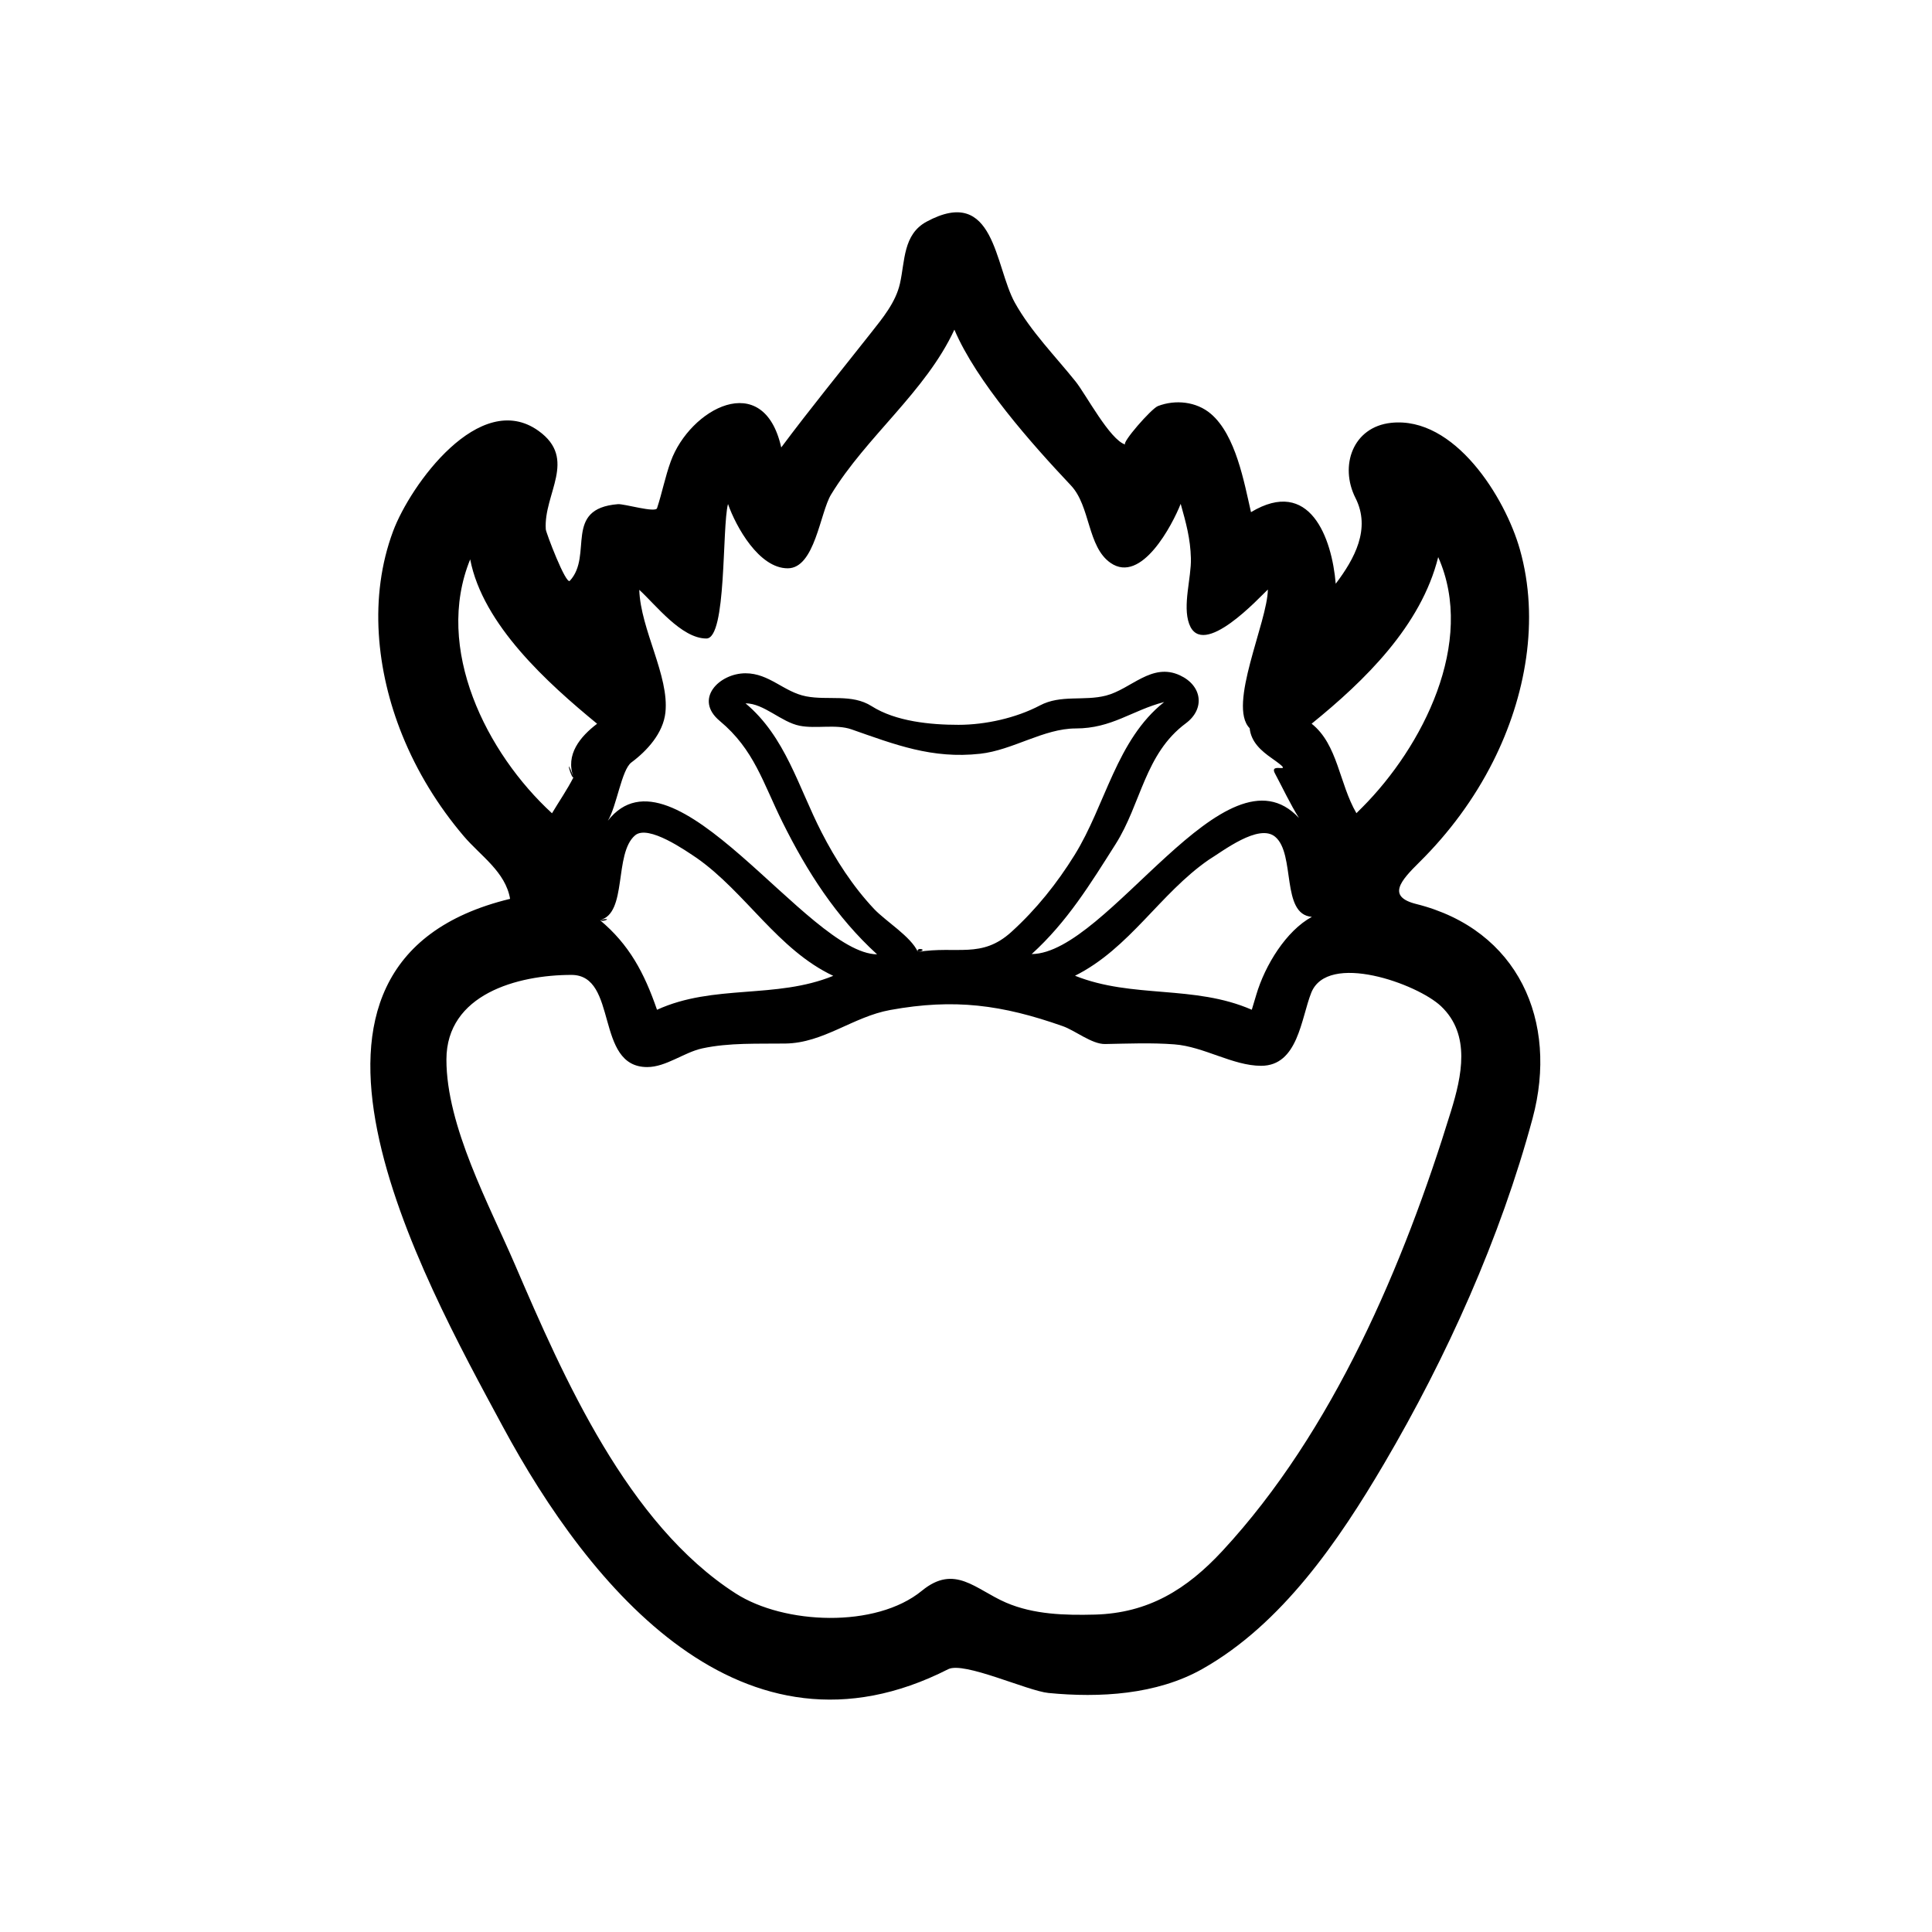
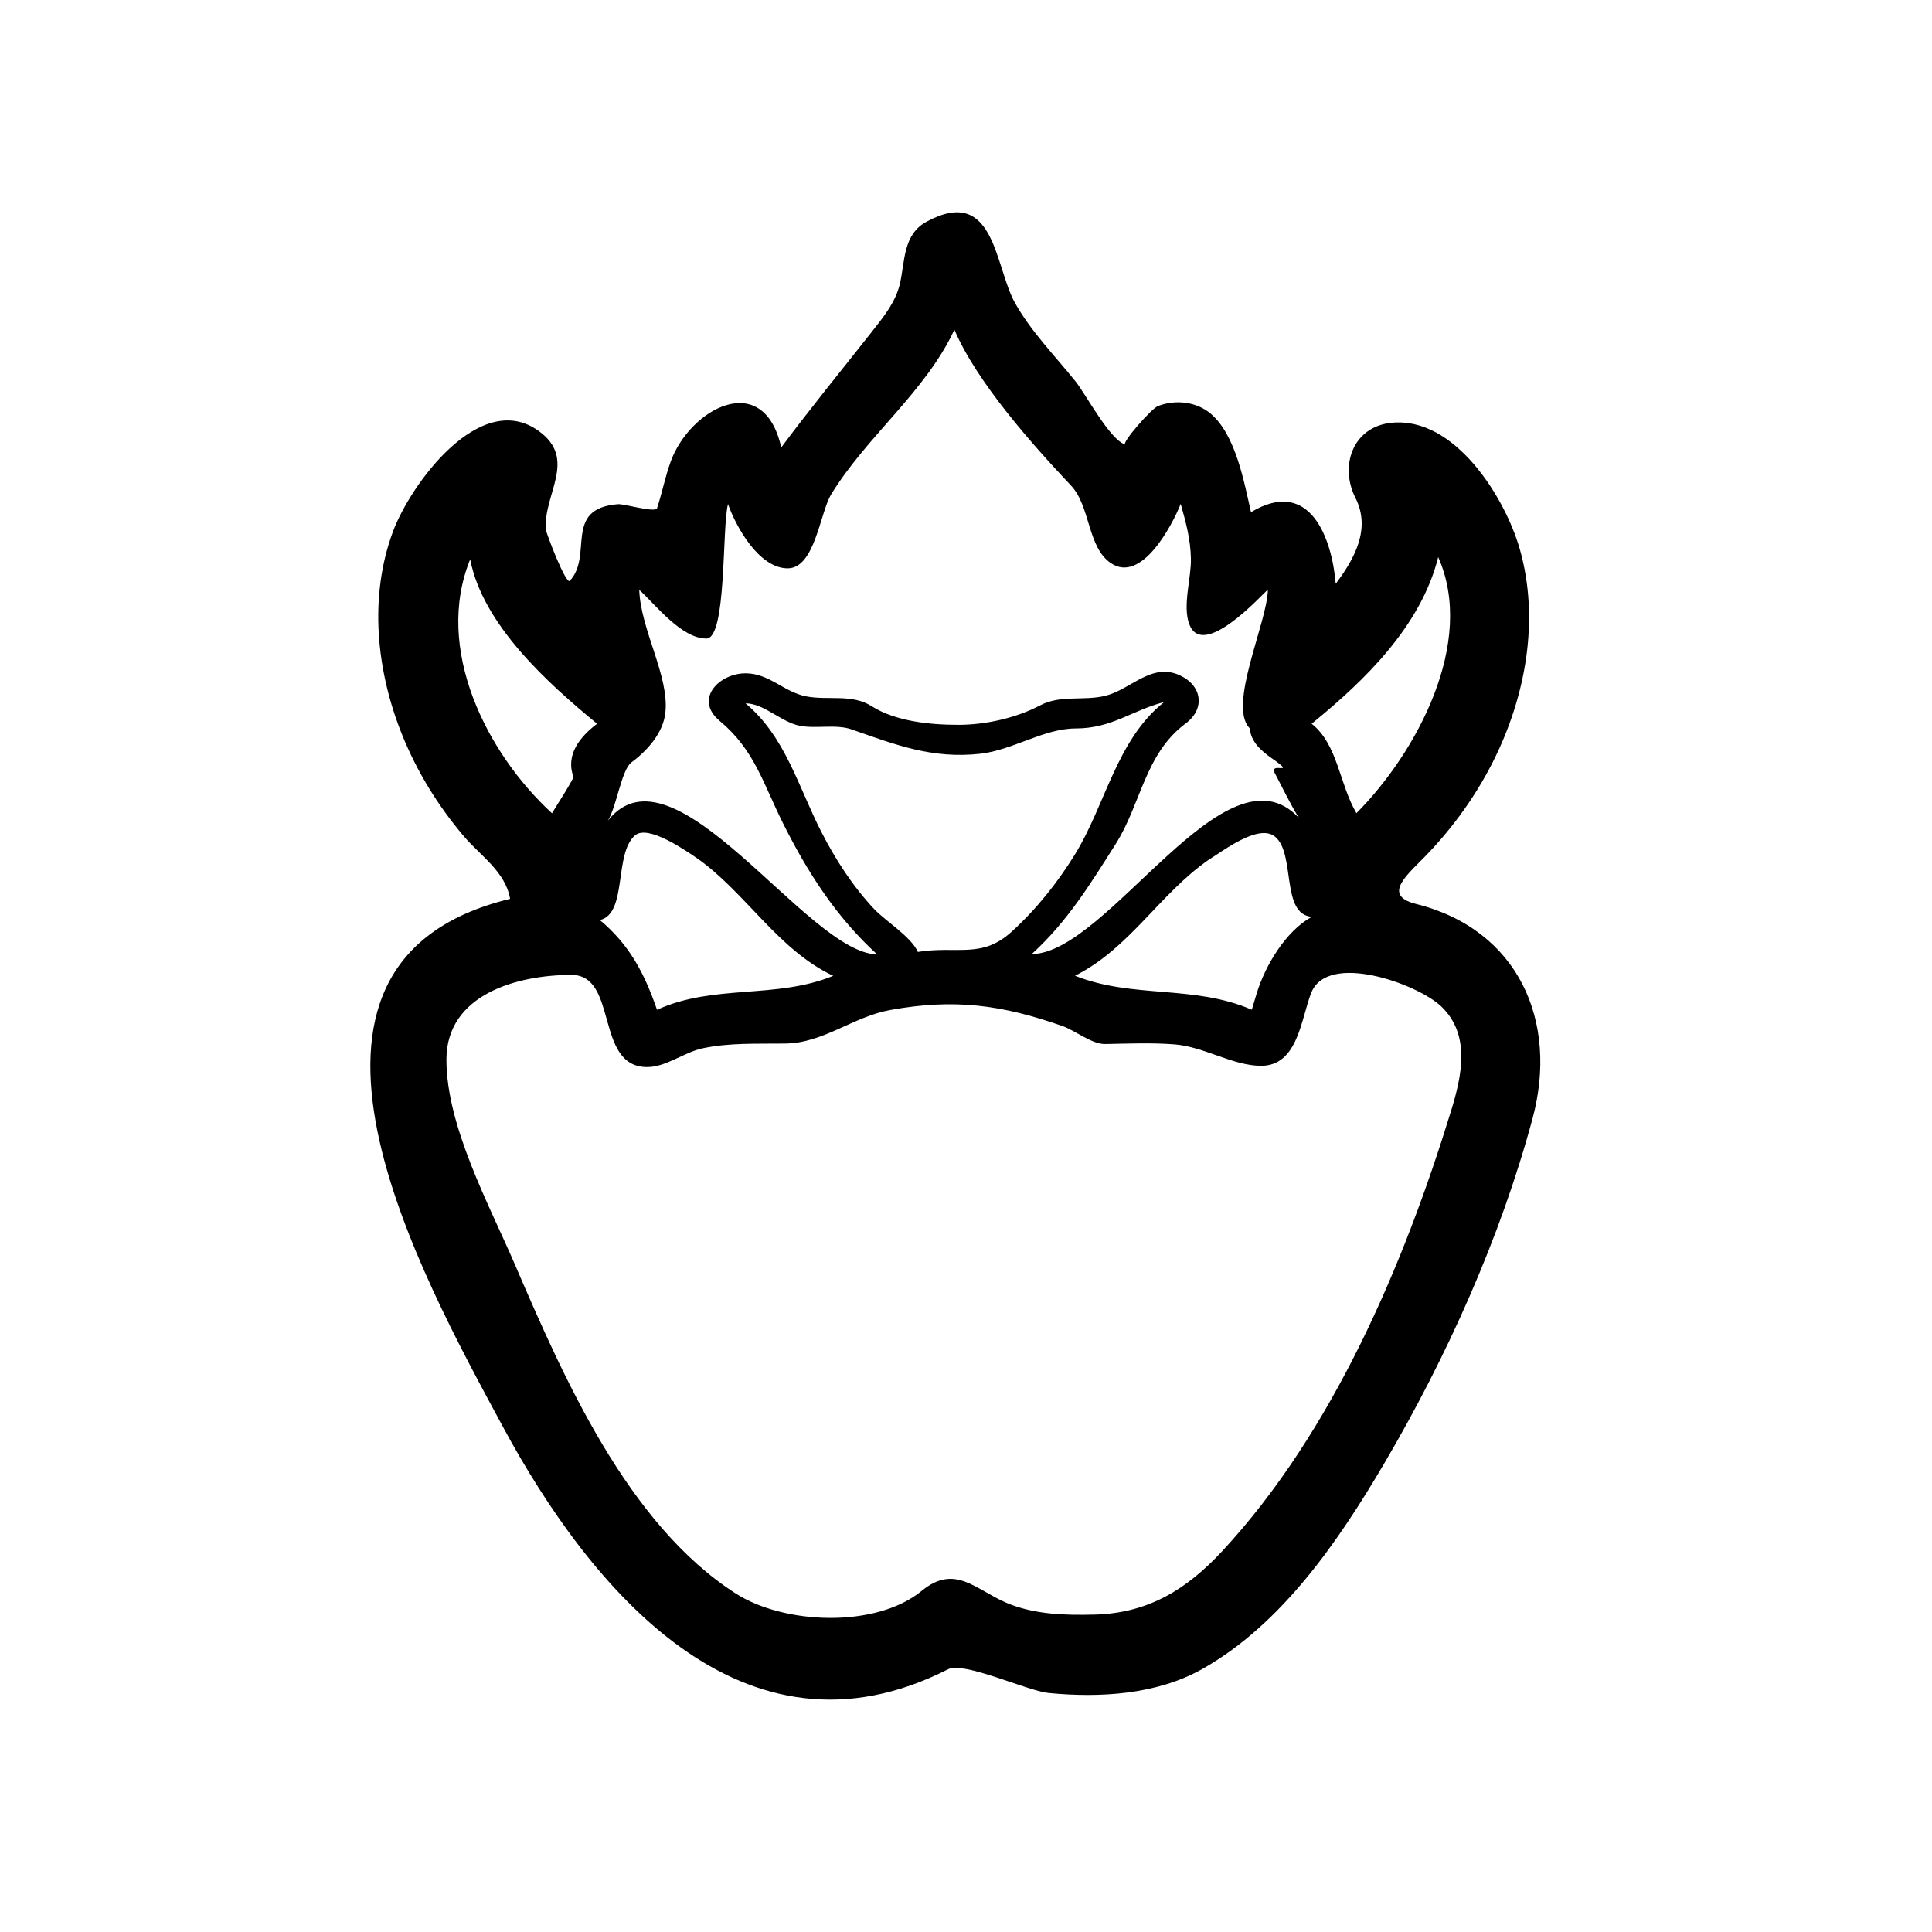
<svg xmlns="http://www.w3.org/2000/svg" version="1.1" id="Layer_1" x="0px" y="0px" width="90px" height="90px" viewBox="0 0 90 90" enable-background="new 0 0 90 90" xml:space="preserve">
-   <path d="M65.977,42.113c-1.389-0.348-0.726-1.088,0.145-1.95c1.384-1.368,2.557-2.952,3.432-4.691  c1.515-3.009,2.179-6.594,1.246-9.884c-0.683-2.41-3.036-6.207-5.996-5.891c-1.794,0.192-2.413,2.015-1.66,3.502  c0.727,1.438-0.048,2.838-0.921,3.994c-0.178-2.142-1.208-4.978-3.947-3.335c-0.322-1.403-0.708-3.586-1.867-4.578  c-0.674-0.577-1.656-0.676-2.468-0.364c-0.309,0.119-1.717,1.734-1.521,1.793c-0.719-0.216-1.838-2.343-2.315-2.938  c-0.951-1.186-2.081-2.328-2.825-3.663c-0.95-1.704-0.931-5.5-4.115-3.782c-1.099,0.593-1.004,1.83-1.241,2.88  c-0.197,0.878-0.807,1.611-1.35,2.3c-1.4,1.777-2.829,3.524-4.181,5.338c-0.825-3.683-4.261-1.797-5.149,0.656  c-0.259,0.715-0.4,1.455-0.636,2.173c-0.075,0.228-1.532-0.21-1.824-0.187c-2.564,0.206-1.138,2.384-2.24,3.571  c-0.181,0.195-1.108-2.239-1.119-2.399c-0.112-1.653,1.494-3.274-0.34-4.588c-2.739-1.961-5.972,2.527-6.773,4.675  c-1.141,3.056-0.778,6.515,0.424,9.493c0.691,1.712,1.67,3.304,2.865,4.71c0.785,0.924,1.945,1.659,2.161,2.924  c-12.287,2.977-4.094,17.616-0.34,24.582c4.043,7.503,11.165,16.179,20.748,11.304c0.732-0.372,3.697,1.012,4.67,1.107  c2.384,0.233,5.04,0.083,7.168-1.117c3.714-2.094,6.358-5.977,8.468-9.564c2.918-4.964,5.42-10.521,6.919-16.091  C72.609,47.577,70.731,43.304,65.977,42.113C65.583,42.014,69.704,43.046,65.977,42.113z M50.999,75.214  c-1.381,0.036-2.84-0.001-4.13-0.556c-1.429-0.615-2.387-1.815-3.923-0.556c-2.146,1.761-6.419,1.574-8.673,0.128  C29.236,71,26.253,64.175,23.991,58.917c-1.195-2.78-3.199-6.455-3.195-9.562c0.004-3.04,3.312-3.94,5.823-3.94  c2.199,0,1.071,4.293,3.531,4.293c0.878,0,1.712-0.685,2.565-0.87c1.261-0.272,2.588-0.208,3.873-0.226  c1.78-0.025,3.145-1.248,4.884-1.563c2.992-0.544,5.213-0.241,8.038,0.754c0.578,0.204,1.357,0.843,1.969,0.832  c1.074-0.02,2.152-0.066,3.225,0.015c1.377,0.103,2.725,0.999,4.045,0.999c1.72,0,1.86-2.211,2.334-3.402  c0.765-1.92,4.942-0.419,6.047,0.628c1.398,1.326,0.962,3.261,0.464,4.882c-2.198,7.157-5.491,14.921-10.642,20.483  C55.284,74.042,53.494,75.147,50.999,75.214C50.793,75.219,53.698,75.142,50.999,75.214z M32.906,29.744  c0.953,0,0.72-5.172,1.007-6.265c0.371,1.054,1.442,2.995,2.782,2.995c1.266,0,1.505-2.594,2.02-3.438  c1.65-2.707,4.404-4.789,5.744-7.679c1.033,2.428,3.61,5.329,5.431,7.259c0.912,0.968,0.758,2.853,1.844,3.606  c1.443,1,2.886-1.788,3.267-2.751c0.247,0.88,0.453,1.618,0.476,2.542c0.023,0.902-0.396,2.191-0.081,3.051  c0.617,1.69,3.311-1.276,3.666-1.602c-0.016,1.511-1.887,5.411-0.848,6.461c0.066,0.647,0.54,1.055,1.032,1.4  c1.236,0.866-0.167,0.117,0.144,0.702c0.369,0.693,0.705,1.414,1.121,2.081c-3.393-3.668-8.892,6.313-12.451,6.338  c1.651-1.499,2.73-3.26,3.908-5.12c1.195-1.884,1.356-4.206,3.272-5.629c0.905-0.672,0.764-1.753-0.273-2.235  c-1.317-0.613-2.278,0.644-3.447,0.944c-1.034,0.265-2.102-0.057-3.076,0.458c-1.113,0.587-2.545,0.903-3.793,0.903  c-1.297,0-2.922-0.153-4.048-0.87c-0.924-0.587-2.03-0.257-3.056-0.458c-1.034-0.202-1.708-1.073-2.818-1.073  c-1.225,0-2.42,1.203-1.201,2.219c1.61,1.342,2.006,2.871,2.93,4.73c1.141,2.295,2.493,4.405,4.4,6.144  c-3.253-0.044-9.476-10.133-12.542-6.226c0.411-0.659,0.637-2.374,1.097-2.714c0.729-0.541,1.48-1.362,1.584-2.323  c0.186-1.707-1.159-3.872-1.217-5.717C30.534,28.16,31.74,29.744,32.906,29.744z M58.522,46.342  c-0.07,0.232-0.139,0.464-0.209,0.696c-2.692-1.174-5.547-0.509-8.235-1.584c2.546-1.273,3.954-3.829,6.228-5.401  c0.635-0.386,2.333-1.715,3.098-1.071c0.957,0.805,0.256,3.617,1.708,3.728C59.915,43.36,58.928,44.965,58.522,46.342  C58.453,46.576,58.966,44.836,58.522,46.342z M27.944,42.86c1.297-0.299,0.643-3.095,1.639-3.945  c0.614-0.524,2.389,0.73,2.886,1.063c2.265,1.594,3.771,4.269,6.347,5.48c-2.677,1.096-5.56,0.372-8.21,1.581  C30.011,45.313,29.31,44,27.944,42.86C28.609,42.707,28.098,42.989,27.944,42.86z M42.757,44.344  c-0.319-0.716-1.503-1.431-2.042-2.004c-0.987-1.05-1.79-2.293-2.445-3.571c-1.082-2.108-1.679-4.448-3.541-6.005  c0.864,0.001,1.654,0.873,2.526,1.045c0.761,0.15,1.689-0.084,2.409,0.167c2.035,0.712,3.754,1.385,5.996,1.137  c1.518-0.168,2.965-1.179,4.453-1.179c1.684,0,2.608-0.838,4.119-1.231c-2.226,1.765-2.726,4.791-4.172,7.124  c-0.821,1.324-1.79,2.536-2.944,3.584C45.723,44.677,44.584,44.05,42.757,44.344C42.643,44.087,43.312,44.254,42.757,44.344z   M63.465,37.604c-0.093,0.092-0.186,0.185-0.278,0.277c-0.807-1.388-0.862-3.196-2.086-4.168c2.475-2.007,5.099-4.558,5.896-7.761  C68.765,29.927,66.261,34.796,63.465,37.604C63.388,37.681,66.993,34.061,63.465,37.604z M26.719,36.203  c-0.295,0.58-0.672,1.124-1.005,1.682c-3.053-2.802-5.505-7.675-3.811-11.827c0.59,3.049,3.616,5.769,5.912,7.657  C27.033,34.309,26.323,35.155,26.719,36.203C26.636,36.366,26.267,35.006,26.719,36.203z" />
+   <path d="M65.977,42.113c-1.389-0.348-0.726-1.088,0.145-1.95c1.384-1.368,2.557-2.952,3.432-4.691  c1.515-3.009,2.179-6.594,1.246-9.884c-0.683-2.41-3.036-6.207-5.996-5.891c-1.794,0.192-2.413,2.015-1.66,3.502  c0.727,1.438-0.048,2.838-0.921,3.994c-0.178-2.142-1.208-4.978-3.947-3.335c-0.322-1.403-0.708-3.586-1.867-4.578  c-0.674-0.577-1.656-0.676-2.468-0.364c-0.309,0.119-1.717,1.734-1.521,1.793c-0.719-0.216-1.838-2.343-2.315-2.938  c-0.951-1.186-2.081-2.328-2.825-3.663c-0.95-1.704-0.931-5.5-4.115-3.782c-1.099,0.593-1.004,1.83-1.241,2.88  c-0.197,0.878-0.807,1.611-1.35,2.3c-1.4,1.777-2.829,3.524-4.181,5.338c-0.825-3.683-4.261-1.797-5.149,0.656  c-0.259,0.715-0.4,1.455-0.636,2.173c-0.075,0.228-1.532-0.21-1.824-0.187c-2.564,0.206-1.138,2.384-2.24,3.571  c-0.181,0.195-1.108-2.239-1.119-2.399c-0.112-1.653,1.494-3.274-0.34-4.588c-2.739-1.961-5.972,2.527-6.773,4.675  c-1.141,3.056-0.778,6.515,0.424,9.493c0.691,1.712,1.67,3.304,2.865,4.71c0.785,0.924,1.945,1.659,2.161,2.924  c-12.287,2.977-4.094,17.616-0.34,24.582c4.043,7.503,11.165,16.179,20.748,11.304c0.732-0.372,3.697,1.012,4.67,1.107  c2.384,0.233,5.04,0.083,7.168-1.117c3.714-2.094,6.358-5.977,8.468-9.564c2.918-4.964,5.42-10.521,6.919-16.091  C72.609,47.577,70.731,43.304,65.977,42.113z M66.997,25.952c1.769,3.976-1.014,9.122-3.81,11.93  c-0.807-1.388-0.862-3.196-2.086-4.168C63.576,31.706,66.199,29.155,66.997,25.952z M61.11,42.708  c-1.196,0.652-2.182,2.257-2.588,3.633c-0.07,0.232-0.139,0.464-0.209,0.696c-2.692-1.174-5.547-0.509-8.235-1.584  c2.546-1.273,3.954-3.829,6.228-5.401c0.635-0.386,2.333-1.715,3.098-1.071C60.359,39.786,59.659,42.598,61.11,42.708z   M29.412,35.518c0.729-0.541,1.48-1.362,1.584-2.323c0.186-1.707-1.159-3.872-1.217-5.717c0.755,0.683,1.962,2.267,3.127,2.267  c0.953,0,0.72-5.172,1.007-6.265c0.371,1.054,1.442,2.995,2.782,2.995c1.266,0,1.505-2.594,2.02-3.438  c1.65-2.707,4.404-4.789,5.744-7.679c1.033,2.428,3.61,5.329,5.431,7.259c0.912,0.968,0.758,2.853,1.844,3.606  c1.443,1,2.886-1.788,3.267-2.751c0.247,0.88,0.453,1.618,0.476,2.542c0.023,0.902-0.396,2.191-0.081,3.051  c0.617,1.69,3.311-1.276,3.666-1.602c-0.016,1.511-1.887,5.411-0.848,6.461c0.066,0.647,0.54,1.055,1.032,1.4  c1.236,0.866-0.167,0.117,0.144,0.702c0.369,0.693,0.705,1.414,1.121,2.081c-3.393-3.668-8.892,6.313-12.451,6.338  c1.651-1.499,2.73-3.26,3.908-5.12c1.195-1.884,1.356-4.206,3.272-5.629c0.905-0.672,0.764-1.753-0.273-2.235  c-1.317-0.613-2.278,0.644-3.447,0.944c-1.034,0.265-2.102-0.057-3.076,0.458c-1.113,0.587-2.545,0.903-3.793,0.903  c-1.297,0-2.922-0.153-4.048-0.87c-0.924-0.587-2.03-0.257-3.056-0.458c-1.034-0.202-1.708-1.073-2.818-1.073  c-1.225,0-2.42,1.203-1.201,2.219c1.61,1.342,2.006,2.871,2.93,4.73c1.141,2.295,2.493,4.405,4.4,6.144  c-3.253-0.044-9.476-10.133-12.542-6.226C28.726,37.572,28.952,35.858,29.412,35.518z M47.117,43.41  c-1.394,1.267-2.533,0.64-4.36,0.934c-0.319-0.716-1.503-1.431-2.042-2.004c-0.987-1.05-1.79-2.293-2.445-3.571  c-1.082-2.108-1.679-4.448-3.541-6.005c0.864,0.001,1.654,0.873,2.526,1.045c0.761,0.15,1.689-0.084,2.409,0.167  c2.035,0.712,3.754,1.385,5.996,1.137c1.518-0.168,2.965-1.179,4.453-1.179c1.684,0,2.608-0.838,4.119-1.231  c-2.226,1.765-2.726,4.791-4.172,7.124C49.239,41.15,48.271,42.362,47.117,43.41z M29.583,38.915  c0.614-0.524,2.389,0.73,2.886,1.063c2.265,1.594,3.771,4.269,6.347,5.48c-2.677,1.096-5.56,0.372-8.21,1.581  C30.011,45.313,29.31,44,27.944,42.86C29.241,42.561,28.587,39.765,29.583,38.915z M21.903,26.058  c0.59,3.049,3.616,5.769,5.912,7.657c-0.782,0.594-1.492,1.44-1.096,2.488c-0.295,0.58-0.672,1.124-1.005,1.682  C22.661,35.083,20.209,30.209,21.903,26.058z M67.594,51.757c-2.198,7.157-5.491,14.921-10.642,20.483  c-1.668,1.801-3.458,2.907-5.954,2.974c-1.381,0.036-2.84-0.001-4.13-0.556c-1.429-0.615-2.387-1.815-3.923-0.556  c-2.146,1.761-6.419,1.574-8.673,0.128C29.236,71,26.253,64.175,23.991,58.917c-1.195-2.78-3.199-6.455-3.195-9.562  c0.004-3.04,3.312-3.94,5.823-3.94c2.199,0,1.071,4.293,3.531,4.293c0.878,0,1.712-0.685,2.565-0.87  c1.261-0.272,2.588-0.208,3.873-0.226c1.78-0.025,3.145-1.248,4.884-1.563c2.992-0.544,5.213-0.241,8.038,0.754  c0.578,0.204,1.357,0.843,1.969,0.832c1.074-0.02,2.152-0.066,3.225,0.015c1.377,0.103,2.725,0.999,4.045,0.999  c1.72,0,1.86-2.211,2.334-3.402c0.765-1.92,4.942-0.419,6.047,0.628C68.529,48.2,68.092,50.136,67.594,51.757z" />
</svg>
